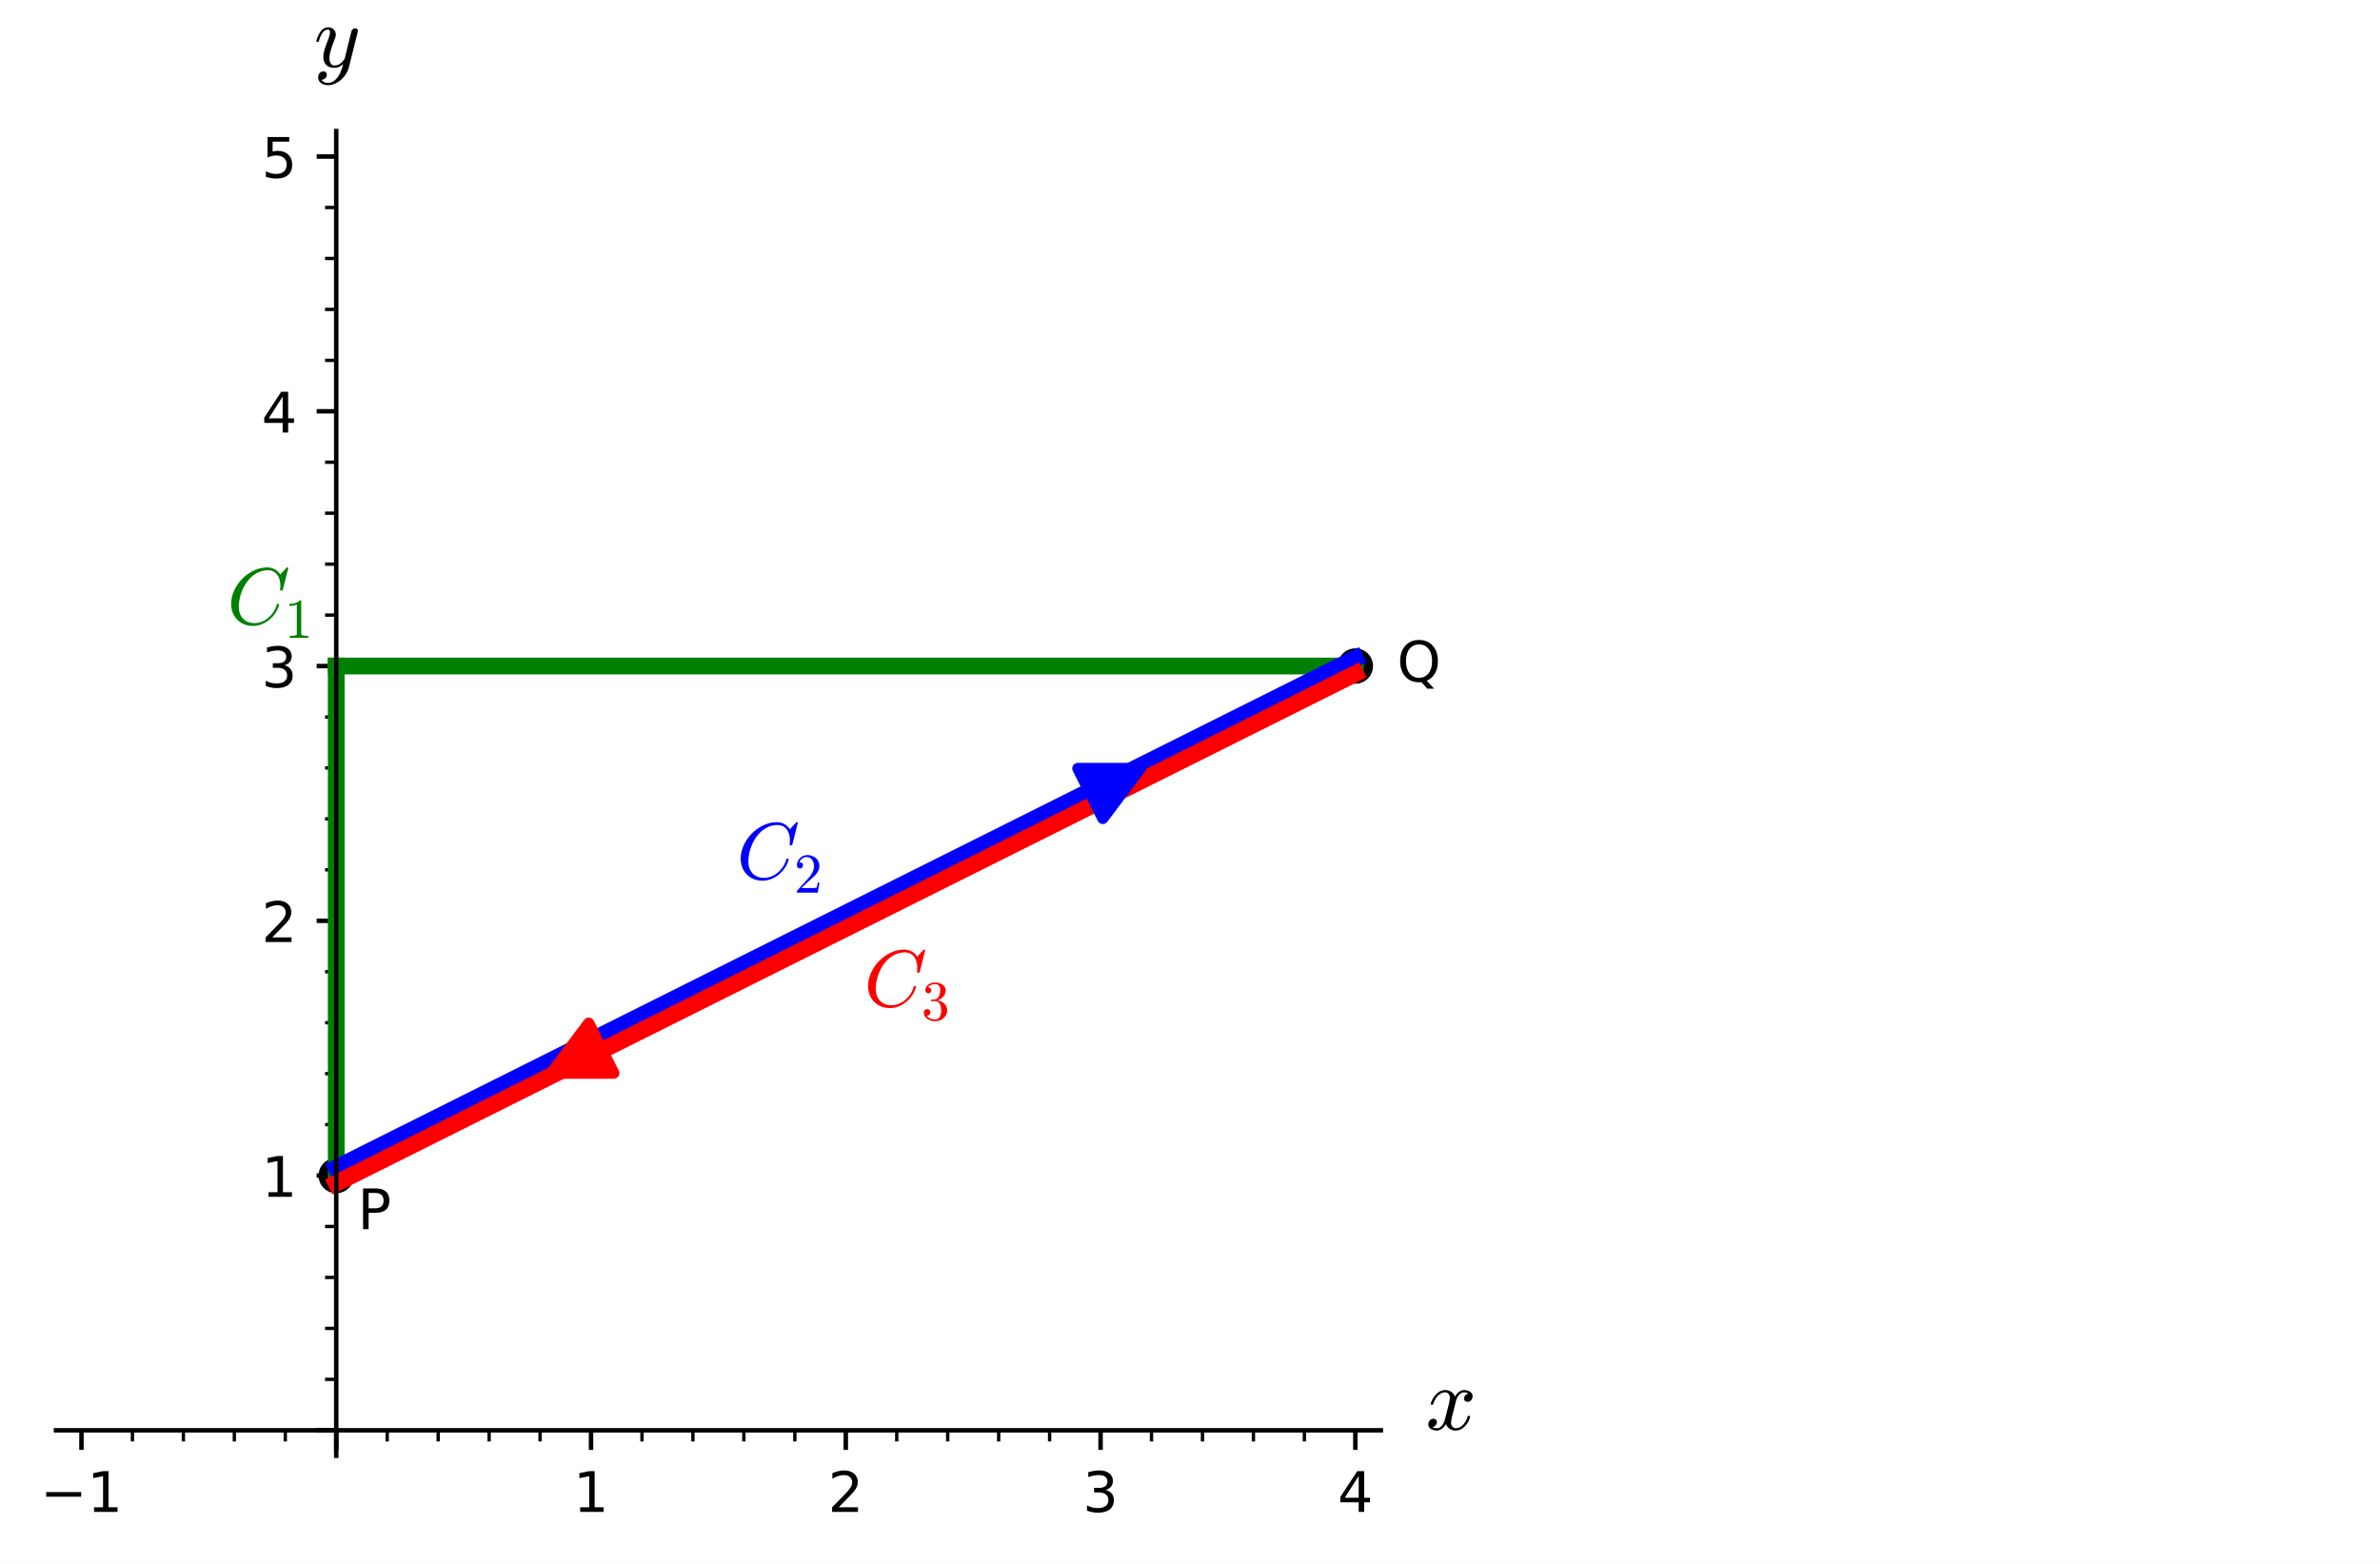
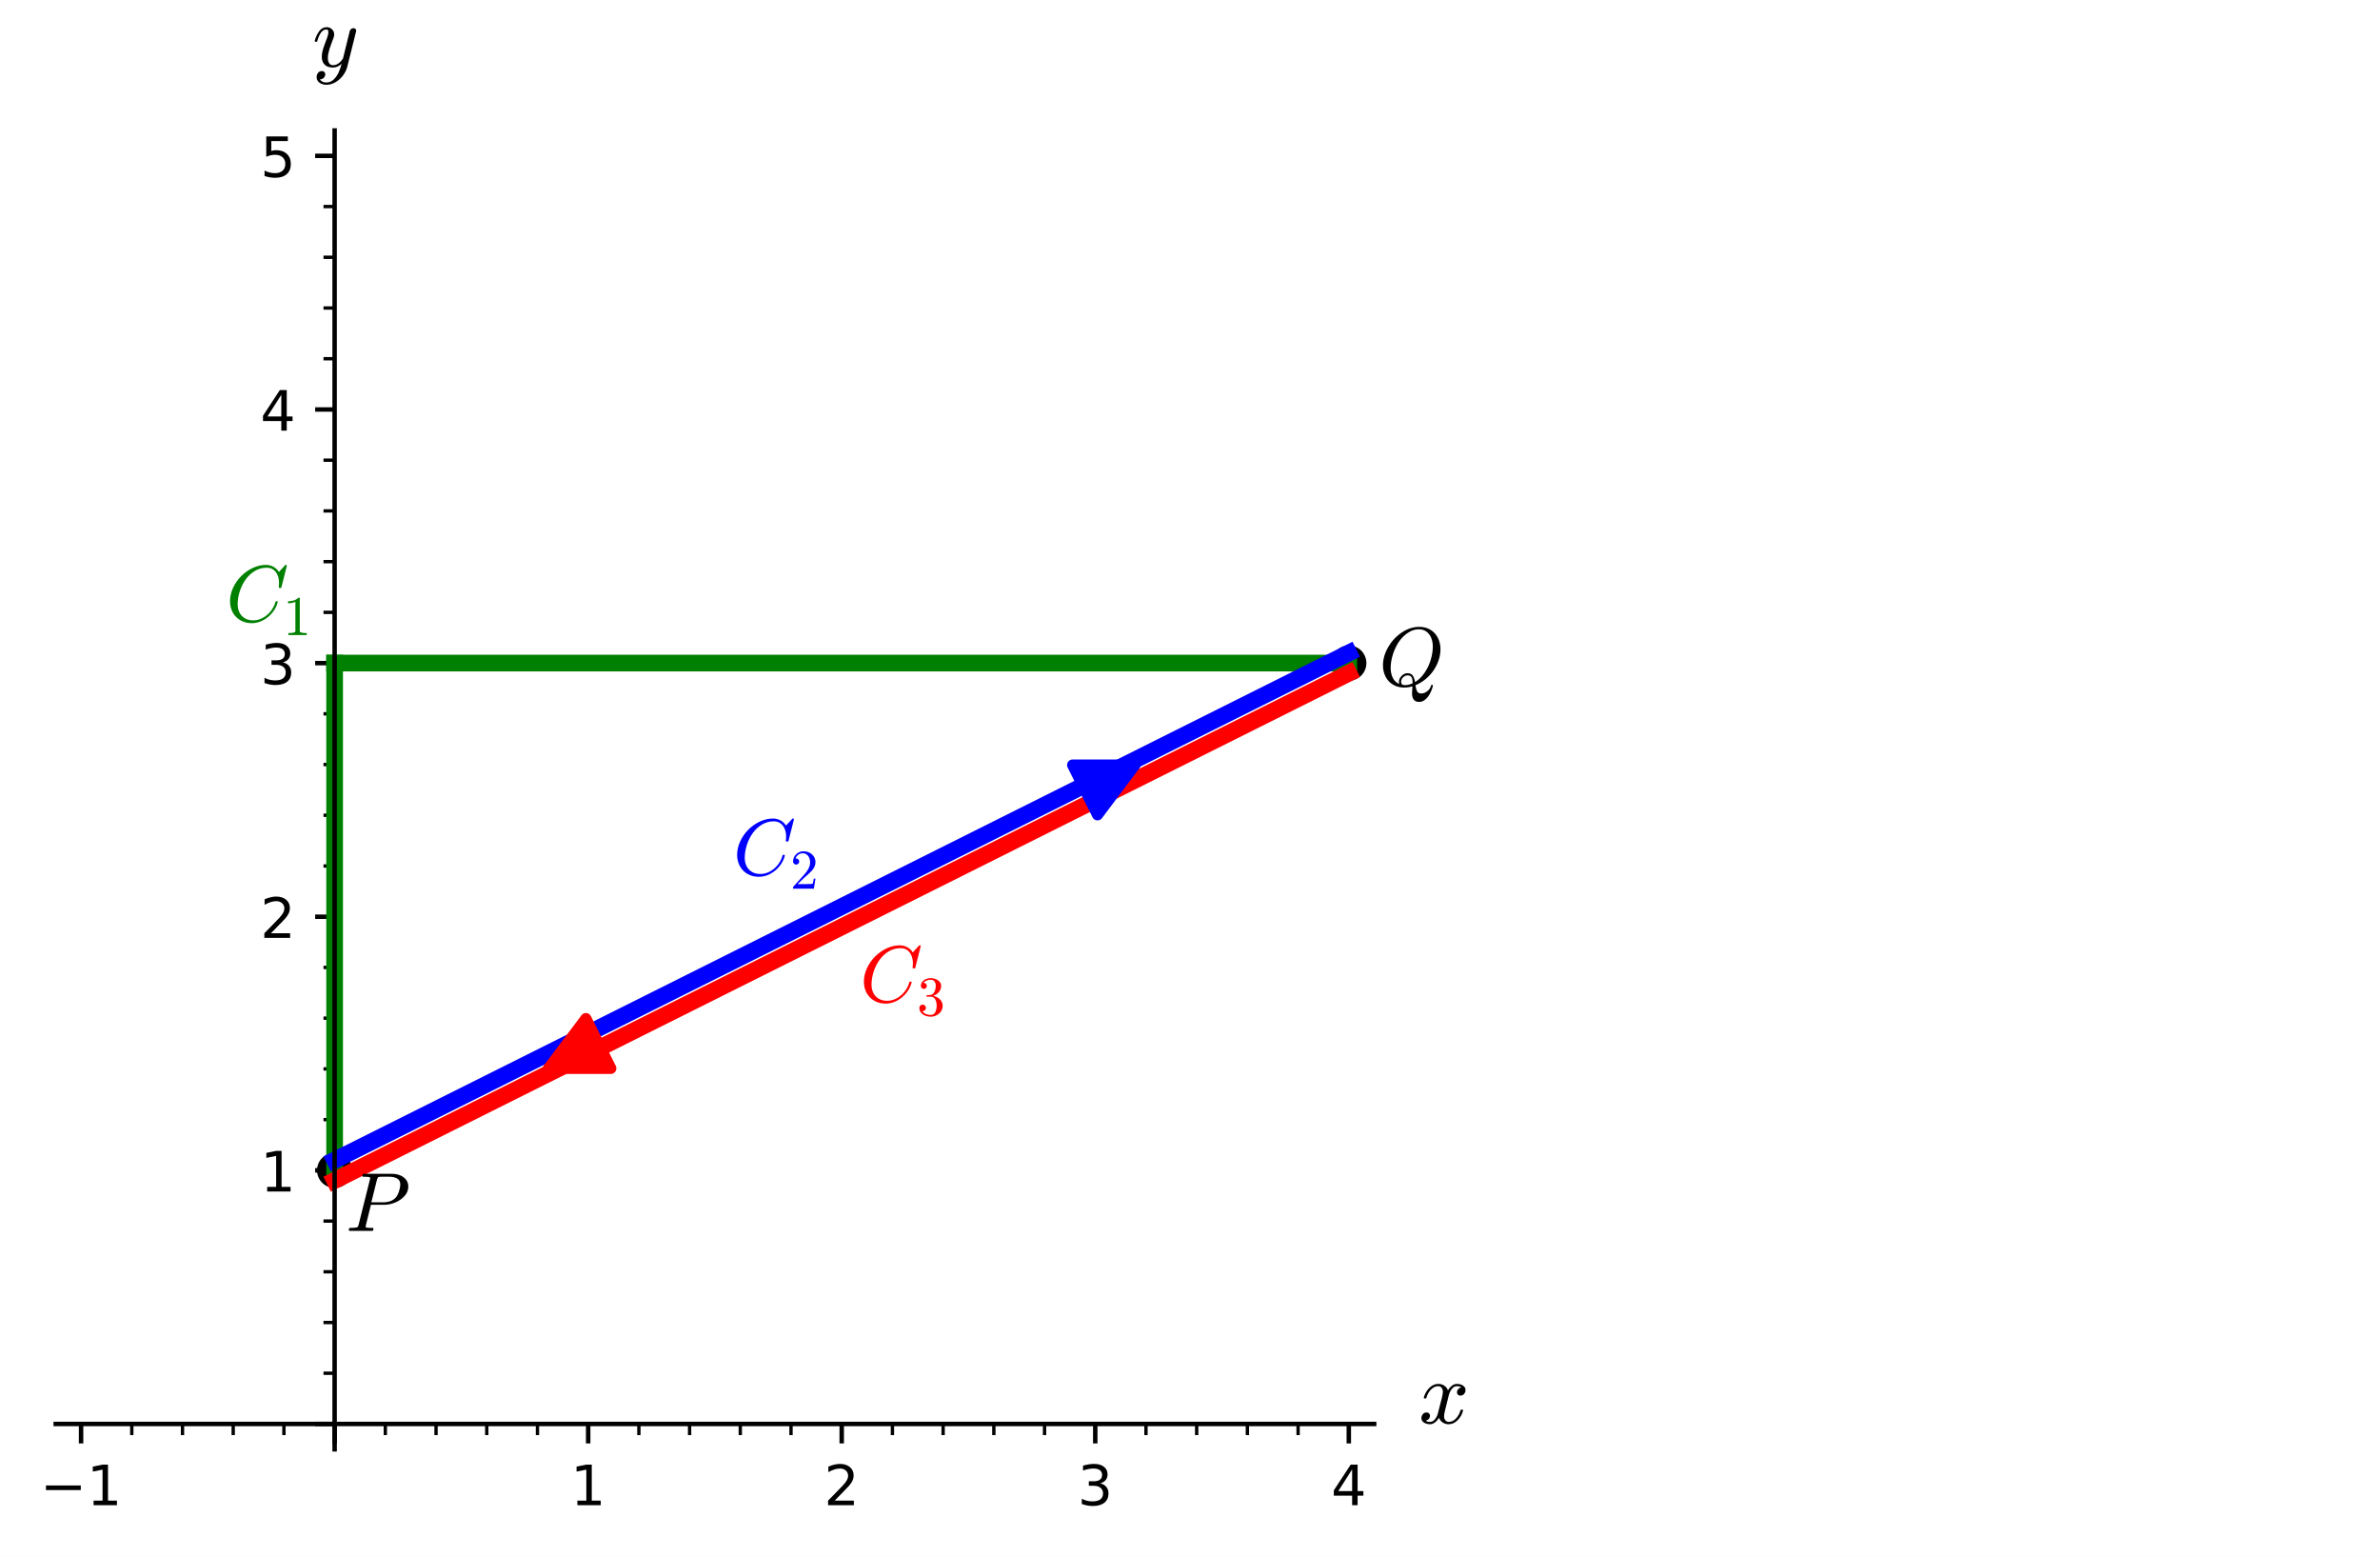
- <svg xmlns="http://www.w3.org/2000/svg" xmlns:xlink="http://www.w3.org/1999/xlink" width="425.661pt" height="279.709pt" viewBox="0 0 425.661 279.709" version="1.1">
+ <svg xmlns="http://www.w3.org/2000/svg" xmlns:xlink="http://www.w3.org/1999/xlink" width="427.725pt" height="279.709pt" viewBox="0 0 427.725 279.709" version="1.1">
  <defs>
    <style type="text/css">*{stroke-linejoin: round; stroke-linecap: butt}</style>
  </defs>
  <g id="figure_1">
    <g id="patch_1">
-       <path d="M 0 279.709  L 425.661 279.709  L 425.661 0  L 0 0  z " style="fill: #ffffff" />
+       <path d="M 0 279.709  L 427.725 279.709  L 427.725 0  L 0 0  z " style="fill: #ffffff" />
    </g>
    <g id="axes_1">
      <g id="patch_2">
        <path d="M 10.014 260.387  L 246.959 260.387  L 246.959 23.442  L 10.014 23.442  z " style="fill: #ffffff" />
      </g>
      <g id="PathCollection_1">
-         <path d="M 60.137 213.426  C 60.976 213.426 61.78 213.093 62.373 212.5  C 62.966 211.907 63.3 211.103 63.3 210.264  C 63.3 209.426 62.966 208.621 62.373 208.028  C 61.78 207.435 60.976 207.102 60.137 207.102  C 59.299 207.102 58.494 207.435 57.901 208.028  C 57.308 208.621 56.975 209.426 56.975 210.264  C 56.975 211.103 57.308 211.907 57.901 212.5  C 58.494 213.093 59.299 213.426 60.137 213.426  z " clip-path="url(#p5910ef87c3)" />
+         <path d="M 60.137 213.426  C 60.976 213.426 61.78 213.093 62.373 212.5  C 62.966 211.907 63.3 211.103 63.3 210.264  C 63.3 209.426 62.966 208.621 62.373 208.028  C 61.78 207.435 60.976 207.102 60.137 207.102  C 59.299 207.102 58.494 207.435 57.901 208.028  C 57.308 208.621 56.975 209.426 56.975 210.264  C 56.975 211.103 57.308 211.907 57.901 212.5  C 58.494 213.093 59.299 213.426 60.137 213.426  z " clip-path="url(#pb9432e6884)" />
      </g>
      <g id="PathCollection_2">
-         <path d="M 242.402 122.294  C 243.241 122.294 244.046 121.961 244.639 121.368  C 245.232 120.775 245.565 119.97 245.565 119.132  C 245.565 118.293 245.232 117.489 244.639 116.896  C 244.046 116.303 243.241 115.969 242.402 115.969  C 241.564 115.969 240.759 116.303 240.166 116.896  C 239.573 117.489 239.24 118.293 239.24 119.132  C 239.24 119.97 239.573 120.775 240.166 121.368  C 240.759 121.961 241.564 122.294 242.402 122.294  z " clip-path="url(#p5910ef87c3)" />
+         <path d="M 242.402 122.294  C 243.241 122.294 244.046 121.961 244.639 121.368  C 245.232 120.775 245.565 119.97 245.565 119.132  C 245.565 118.293 245.232 117.489 244.639 116.896  C 244.046 116.303 243.241 115.969 242.402 115.969  C 241.564 115.969 240.759 116.303 240.166 116.896  C 239.573 117.489 239.24 118.293 239.24 119.132  C 239.24 119.97 239.573 120.775 240.166 121.368  C 240.759 121.961 241.564 122.294 242.402 122.294  z " clip-path="url(#pb9432e6884)" />
      </g>
      <g id="matplotlib.axis_1">
        <g id="xtick_1">
          <g id="line2d_1">
            <defs>
-               <path id="m818a94234c" d="M 0 0  L 0 3.5  " style="stroke: #000000; stroke-width: 0.8" />
+               <path id="m2864cdb21d" d="M 0 0  L 0 3.5  " style="stroke: #000000; stroke-width: 0.8" />
            </defs>
            <g>
-               <use xlink:href="#m818a94234c" x="14.571" y="255.83" style="stroke: #000000; stroke-width: 0.8" />
+               <use xlink:href="#m2864cdb21d" x="14.571" y="255.83" style="stroke: #000000; stroke-width: 0.8" />
            </g>
          </g>
          <g id="text_1">
            <g transform="translate(7.2 270.4289) scale(0.1 -0.1)">
              <defs>
                <path id="DejaVuSans-2212" d="M 678 2272  L 4684 2272  L 4684 1741  L 678 1741  L 678 2272  z " transform="scale(0.015625)" />
                <path id="DejaVuSans-31" d="M 794 531  L 1825 531  L 1825 4091  L 703 3866  L 703 4441  L 1819 4666  L 2450 4666  L 2450 531  L 3481 531  L 3481 0  L 794 0  L 794 531  z " transform="scale(0.015625)" />
              </defs>
              <use xlink:href="#DejaVuSans-2212" />
              <use xlink:href="#DejaVuSans-31" x="83.789" />
            </g>
          </g>
        </g>
        <g id="xtick_2">
          <g id="line2d_2">
            <g>
-               <use xlink:href="#m818a94234c" x="60.137" y="255.83" style="stroke: #000000; stroke-width: 0.8" />
+               <use xlink:href="#m2864cdb21d" x="60.137" y="255.83" style="stroke: #000000; stroke-width: 0.8" />
            </g>
          </g>
        </g>
        <g id="xtick_3">
          <g id="line2d_3">
            <g>
-               <use xlink:href="#m818a94234c" x="105.704" y="255.83" style="stroke: #000000; stroke-width: 0.8" />
+               <use xlink:href="#m2864cdb21d" x="105.704" y="255.83" style="stroke: #000000; stroke-width: 0.8" />
            </g>
          </g>
          <g id="text_2">
            <g transform="translate(102.5224 270.4289) scale(0.1 -0.1)">
              <use xlink:href="#DejaVuSans-31" />
            </g>
          </g>
        </g>
        <g id="xtick_4">
          <g id="line2d_4">
            <g>
-               <use xlink:href="#m818a94234c" x="151.27" y="255.83" style="stroke: #000000; stroke-width: 0.8" />
+               <use xlink:href="#m2864cdb21d" x="151.27" y="255.83" style="stroke: #000000; stroke-width: 0.8" />
            </g>
          </g>
          <g id="text_3">
            <g transform="translate(148.0887 270.4289) scale(0.1 -0.1)">
              <defs>
                <path id="DejaVuSans-32" d="M 1228 531  L 3431 531  L 3431 0  L 469 0  L 469 531  Q 828 903 1448 1529  Q 2069 2156 2228 2338  Q 2531 2678 2651 2914  Q 2772 3150 2772 3378  Q 2772 3750 2511 3984  Q 2250 4219 1831 4219  Q 1534 4219 1204 4116  Q 875 4013 500 3803  L 500 4441  Q 881 4594 1212 4672  Q 1544 4750 1819 4750  Q 2544 4750 2975 4387  Q 3406 4025 3406 3419  Q 3406 3131 3298 2873  Q 3191 2616 2906 2266  Q 2828 2175 2409 1742  Q 1991 1309 1228 531  z " transform="scale(0.015625)" />
              </defs>
              <use xlink:href="#DejaVuSans-32" />
            </g>
          </g>
        </g>
        <g id="xtick_5">
          <g id="line2d_5">
            <g>
-               <use xlink:href="#m818a94234c" x="196.836" y="255.83" style="stroke: #000000; stroke-width: 0.8" />
+               <use xlink:href="#m2864cdb21d" x="196.836" y="255.83" style="stroke: #000000; stroke-width: 0.8" />
            </g>
          </g>
          <g id="text_4">
            <g transform="translate(193.6549 270.4289) scale(0.1 -0.1)">
              <defs>
                <path id="DejaVuSans-33" d="M 2597 2516  Q 3050 2419 3304 2112  Q 3559 1806 3559 1356  Q 3559 666 3084 287  Q 2609 -91 1734 -91  Q 1441 -91 1130 -33  Q 819 25 488 141  L 488 750  Q 750 597 1062 519  Q 1375 441 1716 441  Q 2309 441 2620 675  Q 2931 909 2931 1356  Q 2931 1769 2642 2001  Q 2353 2234 1838 2234  L 1294 2234  L 1294 2753  L 1863 2753  Q 2328 2753 2575 2939  Q 2822 3125 2822 3475  Q 2822 3834 2567 4026  Q 2313 4219 1838 4219  Q 1578 4219 1281 4162  Q 984 4106 628 3988  L 628 4550  Q 988 4650 1302 4700  Q 1616 4750 1894 4750  Q 2613 4750 3031 4423  Q 3450 4097 3450 3541  Q 3450 3153 3228 2886  Q 3006 2619 2597 2516  z " transform="scale(0.015625)" />
              </defs>
              <use xlink:href="#DejaVuSans-33" />
            </g>
          </g>
        </g>
        <g id="xtick_6">
          <g id="line2d_6">
            <g>
-               <use xlink:href="#m818a94234c" x="242.402" y="255.83" style="stroke: #000000; stroke-width: 0.8" />
+               <use xlink:href="#m2864cdb21d" x="242.402" y="255.83" style="stroke: #000000; stroke-width: 0.8" />
            </g>
          </g>
          <g id="text_5">
            <g transform="translate(239.2212 270.4289) scale(0.1 -0.1)">
              <defs>
                <path id="DejaVuSans-34" d="M 2419 4116  L 825 1625  L 2419 1625  L 2419 4116  z M 2253 4666  L 3047 4666  L 3047 1625  L 3713 1625  L 3713 1100  L 3047 1100  L 3047 0  L 2419 0  L 2419 1100  L 313 1100  L 313 1709  L 2253 4666  z " transform="scale(0.015625)" />
              </defs>
              <use xlink:href="#DejaVuSans-34" />
            </g>
          </g>
        </g>
        <g id="xtick_7">
          <g id="line2d_7">
            <defs>
-               <path id="m7560eef7c4" d="M 0 0  L 0 2  " style="stroke: #000000; stroke-width: 0.6" />
+               <path id="mec21ecc57e" d="M 0 0  L 0 2  " style="stroke: #000000; stroke-width: 0.6" />
            </defs>
            <g>
-               <use xlink:href="#m7560eef7c4" x="23.684" y="255.83" style="stroke: #000000; stroke-width: 0.6" />
+               <use xlink:href="#mec21ecc57e" x="23.684" y="255.83" style="stroke: #000000; stroke-width: 0.6" />
            </g>
          </g>
        </g>
        <g id="xtick_8">
          <g id="line2d_8">
            <g>
-               <use xlink:href="#m7560eef7c4" x="32.798" y="255.83" style="stroke: #000000; stroke-width: 0.6" />
+               <use xlink:href="#mec21ecc57e" x="32.798" y="255.83" style="stroke: #000000; stroke-width: 0.6" />
            </g>
          </g>
        </g>
        <g id="xtick_9">
          <g id="line2d_9">
            <g>
-               <use xlink:href="#m7560eef7c4" x="41.911" y="255.83" style="stroke: #000000; stroke-width: 0.6" />
+               <use xlink:href="#mec21ecc57e" x="41.911" y="255.83" style="stroke: #000000; stroke-width: 0.6" />
            </g>
          </g>
        </g>
        <g id="xtick_10">
          <g id="line2d_10">
            <g>
-               <use xlink:href="#m7560eef7c4" x="51.024" y="255.83" style="stroke: #000000; stroke-width: 0.6" />
+               <use xlink:href="#mec21ecc57e" x="51.024" y="255.83" style="stroke: #000000; stroke-width: 0.6" />
            </g>
          </g>
        </g>
        <g id="xtick_11">
          <g id="line2d_11">
            <g>
-               <use xlink:href="#m7560eef7c4" x="69.251" y="255.83" style="stroke: #000000; stroke-width: 0.6" />
+               <use xlink:href="#mec21ecc57e" x="69.251" y="255.83" style="stroke: #000000; stroke-width: 0.6" />
            </g>
          </g>
        </g>
        <g id="xtick_12">
          <g id="line2d_12">
            <g>
-               <use xlink:href="#m7560eef7c4" x="78.364" y="255.83" style="stroke: #000000; stroke-width: 0.6" />
+               <use xlink:href="#mec21ecc57e" x="78.364" y="255.83" style="stroke: #000000; stroke-width: 0.6" />
            </g>
          </g>
        </g>
        <g id="xtick_13">
          <g id="line2d_13">
            <g>
-               <use xlink:href="#m7560eef7c4" x="87.477" y="255.83" style="stroke: #000000; stroke-width: 0.6" />
+               <use xlink:href="#mec21ecc57e" x="87.477" y="255.83" style="stroke: #000000; stroke-width: 0.6" />
            </g>
          </g>
        </g>
        <g id="xtick_14">
          <g id="line2d_14">
            <g>
-               <use xlink:href="#m7560eef7c4" x="96.59" y="255.83" style="stroke: #000000; stroke-width: 0.6" />
+               <use xlink:href="#mec21ecc57e" x="96.59" y="255.83" style="stroke: #000000; stroke-width: 0.6" />
            </g>
          </g>
        </g>
        <g id="xtick_15">
          <g id="line2d_15">
            <g>
-               <use xlink:href="#m7560eef7c4" x="114.817" y="255.83" style="stroke: #000000; stroke-width: 0.6" />
+               <use xlink:href="#mec21ecc57e" x="114.817" y="255.83" style="stroke: #000000; stroke-width: 0.6" />
            </g>
          </g>
        </g>
        <g id="xtick_16">
          <g id="line2d_16">
            <g>
-               <use xlink:href="#m7560eef7c4" x="123.93" y="255.83" style="stroke: #000000; stroke-width: 0.6" />
+               <use xlink:href="#mec21ecc57e" x="123.93" y="255.83" style="stroke: #000000; stroke-width: 0.6" />
            </g>
          </g>
        </g>
        <g id="xtick_17">
          <g id="line2d_17">
            <g>
-               <use xlink:href="#m7560eef7c4" x="133.043" y="255.83" style="stroke: #000000; stroke-width: 0.6" />
+               <use xlink:href="#mec21ecc57e" x="133.043" y="255.83" style="stroke: #000000; stroke-width: 0.6" />
            </g>
          </g>
        </g>
        <g id="xtick_18">
          <g id="line2d_18">
            <g>
-               <use xlink:href="#m7560eef7c4" x="142.157" y="255.83" style="stroke: #000000; stroke-width: 0.6" />
+               <use xlink:href="#mec21ecc57e" x="142.157" y="255.83" style="stroke: #000000; stroke-width: 0.6" />
            </g>
          </g>
        </g>
        <g id="xtick_19">
          <g id="line2d_19">
            <g>
-               <use xlink:href="#m7560eef7c4" x="160.383" y="255.83" style="stroke: #000000; stroke-width: 0.6" />
+               <use xlink:href="#mec21ecc57e" x="160.383" y="255.83" style="stroke: #000000; stroke-width: 0.6" />
            </g>
          </g>
        </g>
        <g id="xtick_20">
          <g id="line2d_20">
            <g>
-               <use xlink:href="#m7560eef7c4" x="169.496" y="255.83" style="stroke: #000000; stroke-width: 0.6" />
+               <use xlink:href="#mec21ecc57e" x="169.496" y="255.83" style="stroke: #000000; stroke-width: 0.6" />
            </g>
          </g>
        </g>
        <g id="xtick_21">
          <g id="line2d_21">
            <g>
-               <use xlink:href="#m7560eef7c4" x="178.61" y="255.83" style="stroke: #000000; stroke-width: 0.6" />
+               <use xlink:href="#mec21ecc57e" x="178.61" y="255.83" style="stroke: #000000; stroke-width: 0.6" />
            </g>
          </g>
        </g>
        <g id="xtick_22">
          <g id="line2d_22">
            <g>
-               <use xlink:href="#m7560eef7c4" x="187.723" y="255.83" style="stroke: #000000; stroke-width: 0.6" />
+               <use xlink:href="#mec21ecc57e" x="187.723" y="255.83" style="stroke: #000000; stroke-width: 0.6" />
            </g>
          </g>
        </g>
        <g id="xtick_23">
          <g id="line2d_23">
            <g>
-               <use xlink:href="#m7560eef7c4" x="205.949" y="255.83" style="stroke: #000000; stroke-width: 0.6" />
+               <use xlink:href="#mec21ecc57e" x="205.949" y="255.83" style="stroke: #000000; stroke-width: 0.6" />
            </g>
          </g>
        </g>
        <g id="xtick_24">
          <g id="line2d_24">
            <g>
-               <use xlink:href="#m7560eef7c4" x="215.063" y="255.83" style="stroke: #000000; stroke-width: 0.6" />
+               <use xlink:href="#mec21ecc57e" x="215.063" y="255.83" style="stroke: #000000; stroke-width: 0.6" />
            </g>
          </g>
        </g>
        <g id="xtick_25">
          <g id="line2d_25">
            <g>
-               <use xlink:href="#m7560eef7c4" x="224.176" y="255.83" style="stroke: #000000; stroke-width: 0.6" />
+               <use xlink:href="#mec21ecc57e" x="224.176" y="255.83" style="stroke: #000000; stroke-width: 0.6" />
            </g>
          </g>
        </g>
        <g id="xtick_26">
          <g id="line2d_26">
            <g>
-               <use xlink:href="#m7560eef7c4" x="233.289" y="255.83" style="stroke: #000000; stroke-width: 0.6" />
+               <use xlink:href="#mec21ecc57e" x="233.289" y="255.83" style="stroke: #000000; stroke-width: 0.6" />
            </g>
          </g>
        </g>
        <g id="text_6">
          <g transform="translate(254.9591 255.8305) scale(0.16 -0.16)">
            <defs>
              <path id="Cmmi10-78" d="M 500 184  Q 613 97 819 97  Q 1019 97 1172 289  Q 1325 481 1381 709  L 1672 1844  Q 1741 2153 1741 2266  Q 1741 2425 1652 2544  Q 1563 2663 1403 2663  Q 1200 2663 1022 2536  Q 844 2409 722 2214  Q 600 2019 550 1819  Q 538 1778 500 1778  L 422 1778  Q 372 1778 372 1838  L 372 1856  Q 434 2094 584 2320  Q 734 2547 951 2687  Q 1169 2828 1416 2828  Q 1650 2828 1839 2703  Q 2028 2578 2106 2363  Q 2216 2559 2386 2693  Q 2556 2828 2759 2828  Q 2897 2828 3040 2779  Q 3184 2731 3275 2631  Q 3366 2531 3366 2381  Q 3366 2219 3261 2101  Q 3156 1984 2994 1984  Q 2891 1984 2822 2050  Q 2753 2116 2753 2216  Q 2753 2350 2845 2451  Q 2938 2553 3066 2572  Q 2950 2663 2747 2663  Q 2541 2663 2389 2472  Q 2238 2281 2175 2047  L 1894 916  Q 1825 659 1825 494  Q 1825 331 1917 214  Q 2009 97 2163 97  Q 2463 97 2698 361  Q 2934 625 3009 941  Q 3022 978 3059 978  L 3138 978  Q 3163 978 3178 961  Q 3194 944 3194 922  Q 3194 916 3188 903  Q 3097 522 2806 225  Q 2516 -72 2150 -72  Q 1916 -72 1727 54  Q 1538 181 1459 397  Q 1359 209 1182 68  Q 1006 -72 806 -72  Q 669 -72 523 -23  Q 378 25 287 125  Q 197 225 197 378  Q 197 528 301 651  Q 406 775 563 775  Q 669 775 741 711  Q 813 647 813 544  Q 813 409 723 309  Q 634 209 500 184  z " transform="scale(0.015625)" />
            </defs>
            <use xlink:href="#Cmmi10-78" transform="translate(0 0.8125)" />
          </g>
        </g>
      </g>
      <g id="matplotlib.axis_2">
        <g id="ytick_1">
          <g id="line2d_27">
            <defs>
-               <path id="m8eb268b8dd" d="M 0 0  L -3.5 0  " style="stroke: #000000; stroke-width: 0.8" />
+               <path id="mec76d9ddb9" d="M 0 0  L -3.5 0  " style="stroke: #000000; stroke-width: 0.8" />
            </defs>
            <g>
-               <use xlink:href="#m8eb268b8dd" x="60.137" y="255.83" style="stroke: #000000; stroke-width: 0.8" />
+               <use xlink:href="#mec76d9ddb9" x="60.137" y="255.83" style="stroke: #000000; stroke-width: 0.8" />
            </g>
          </g>
        </g>
        <g id="ytick_2">
          <g id="line2d_28">
            <g>
-               <use xlink:href="#m8eb268b8dd" x="60.137" y="210.264" style="stroke: #000000; stroke-width: 0.8" />
+               <use xlink:href="#mec76d9ddb9" x="60.137" y="210.264" style="stroke: #000000; stroke-width: 0.8" />
            </g>
          </g>
          <g id="text_7">
            <g transform="translate(46.77487 214.0634) scale(0.1 -0.1)">
              <use xlink:href="#DejaVuSans-31" />
            </g>
          </g>
        </g>
        <g id="ytick_3">
          <g id="line2d_29">
            <g>
-               <use xlink:href="#m8eb268b8dd" x="60.137" y="164.698" style="stroke: #000000; stroke-width: 0.8" />
+               <use xlink:href="#mec76d9ddb9" x="60.137" y="164.698" style="stroke: #000000; stroke-width: 0.8" />
            </g>
          </g>
          <g id="text_8">
            <g transform="translate(46.77487 168.4972) scale(0.1 -0.1)">
              <use xlink:href="#DejaVuSans-32" />
            </g>
          </g>
        </g>
        <g id="ytick_4">
          <g id="line2d_30">
            <g>
-               <use xlink:href="#m8eb268b8dd" x="60.137" y="119.132" style="stroke: #000000; stroke-width: 0.8" />
+               <use xlink:href="#mec76d9ddb9" x="60.137" y="119.132" style="stroke: #000000; stroke-width: 0.8" />
            </g>
          </g>
          <g id="text_9">
            <g transform="translate(46.77487 122.9309) scale(0.1 -0.1)">
              <use xlink:href="#DejaVuSans-33" />
            </g>
          </g>
        </g>
        <g id="ytick_5">
          <g id="line2d_31">
            <g>
-               <use xlink:href="#m8eb268b8dd" x="60.137" y="73.565" style="stroke: #000000; stroke-width: 0.8" />
+               <use xlink:href="#mec76d9ddb9" x="60.137" y="73.565" style="stroke: #000000; stroke-width: 0.8" />
            </g>
          </g>
          <g id="text_10">
            <g transform="translate(46.77487 77.36462) scale(0.1 -0.1)">
              <use xlink:href="#DejaVuSans-34" />
            </g>
          </g>
        </g>
        <g id="ytick_6">
          <g id="line2d_32">
            <g>
-               <use xlink:href="#m8eb268b8dd" x="60.137" y="27.999" style="stroke: #000000; stroke-width: 0.8" />
+               <use xlink:href="#mec76d9ddb9" x="60.137" y="27.999" style="stroke: #000000; stroke-width: 0.8" />
            </g>
          </g>
          <g id="text_11">
            <g transform="translate(46.77487 31.79835) scale(0.1 -0.1)">
              <defs>
                <path id="DejaVuSans-35" d="M 691 4666  L 3169 4666  L 3169 4134  L 1269 4134  L 1269 2991  Q 1406 3038 1543 3061  Q 1681 3084 1819 3084  Q 2600 3084 3056 2656  Q 3513 2228 3513 1497  Q 3513 744 3044 326  Q 2575 -91 1722 -91  Q 1428 -91 1123 -41  Q 819 9 494 109  L 494 744  Q 775 591 1075 516  Q 1375 441 1709 441  Q 2250 441 2565 725  Q 2881 1009 2881 1497  Q 2881 1984 2565 2268  Q 2250 2553 1709 2553  Q 1456 2553 1204 2497  Q 953 2441 691 2322  L 691 4666  z " transform="scale(0.015625)" />
              </defs>
              <use xlink:href="#DejaVuSans-35" />
            </g>
          </g>
        </g>
        <g id="ytick_7">
          <g id="line2d_33">
            <defs>
-               <path id="me848d08efb" d="M 0 0  L -2 0  " style="stroke: #000000; stroke-width: 0.6" />
+               <path id="m0505568a46" d="M 0 0  L -2 0  " style="stroke: #000000; stroke-width: 0.6" />
            </defs>
            <g>
-               <use xlink:href="#me848d08efb" x="60.137" y="246.717" style="stroke: #000000; stroke-width: 0.6" />
+               <use xlink:href="#m0505568a46" x="60.137" y="246.717" style="stroke: #000000; stroke-width: 0.6" />
            </g>
          </g>
        </g>
        <g id="ytick_8">
          <g id="line2d_34">
            <g>
-               <use xlink:href="#me848d08efb" x="60.137" y="237.604" style="stroke: #000000; stroke-width: 0.6" />
+               <use xlink:href="#m0505568a46" x="60.137" y="237.604" style="stroke: #000000; stroke-width: 0.6" />
            </g>
          </g>
        </g>
        <g id="ytick_9">
          <g id="line2d_35">
            <g>
-               <use xlink:href="#me848d08efb" x="60.137" y="228.491" style="stroke: #000000; stroke-width: 0.6" />
+               <use xlink:href="#m0505568a46" x="60.137" y="228.491" style="stroke: #000000; stroke-width: 0.6" />
            </g>
          </g>
        </g>
        <g id="ytick_10">
          <g id="line2d_36">
            <g>
-               <use xlink:href="#me848d08efb" x="60.137" y="219.377" style="stroke: #000000; stroke-width: 0.6" />
+               <use xlink:href="#m0505568a46" x="60.137" y="219.377" style="stroke: #000000; stroke-width: 0.6" />
            </g>
          </g>
        </g>
        <g id="ytick_11">
          <g id="line2d_37">
            <g>
-               <use xlink:href="#me848d08efb" x="60.137" y="201.151" style="stroke: #000000; stroke-width: 0.6" />
+               <use xlink:href="#m0505568a46" x="60.137" y="201.151" style="stroke: #000000; stroke-width: 0.6" />
            </g>
          </g>
        </g>
        <g id="ytick_12">
          <g id="line2d_38">
            <g>
-               <use xlink:href="#me848d08efb" x="60.137" y="192.038" style="stroke: #000000; stroke-width: 0.6" />
+               <use xlink:href="#m0505568a46" x="60.137" y="192.038" style="stroke: #000000; stroke-width: 0.6" />
            </g>
          </g>
        </g>
        <g id="ytick_13">
          <g id="line2d_39">
            <g>
-               <use xlink:href="#me848d08efb" x="60.137" y="182.924" style="stroke: #000000; stroke-width: 0.6" />
+               <use xlink:href="#m0505568a46" x="60.137" y="182.924" style="stroke: #000000; stroke-width: 0.6" />
            </g>
          </g>
        </g>
        <g id="ytick_14">
          <g id="line2d_40">
            <g>
-               <use xlink:href="#me848d08efb" x="60.137" y="173.811" style="stroke: #000000; stroke-width: 0.6" />
+               <use xlink:href="#m0505568a46" x="60.137" y="173.811" style="stroke: #000000; stroke-width: 0.6" />
            </g>
          </g>
        </g>
        <g id="ytick_15">
          <g id="line2d_41">
            <g>
-               <use xlink:href="#me848d08efb" x="60.137" y="155.585" style="stroke: #000000; stroke-width: 0.6" />
+               <use xlink:href="#m0505568a46" x="60.137" y="155.585" style="stroke: #000000; stroke-width: 0.6" />
            </g>
          </g>
        </g>
        <g id="ytick_16">
          <g id="line2d_42">
            <g>
-               <use xlink:href="#me848d08efb" x="60.137" y="146.471" style="stroke: #000000; stroke-width: 0.6" />
+               <use xlink:href="#m0505568a46" x="60.137" y="146.471" style="stroke: #000000; stroke-width: 0.6" />
            </g>
          </g>
        </g>
        <g id="ytick_17">
          <g id="line2d_43">
            <g>
-               <use xlink:href="#me848d08efb" x="60.137" y="137.358" style="stroke: #000000; stroke-width: 0.6" />
+               <use xlink:href="#m0505568a46" x="60.137" y="137.358" style="stroke: #000000; stroke-width: 0.6" />
            </g>
          </g>
        </g>
        <g id="ytick_18">
          <g id="line2d_44">
            <g>
-               <use xlink:href="#me848d08efb" x="60.137" y="128.245" style="stroke: #000000; stroke-width: 0.6" />
+               <use xlink:href="#m0505568a46" x="60.137" y="128.245" style="stroke: #000000; stroke-width: 0.6" />
            </g>
          </g>
        </g>
        <g id="ytick_19">
          <g id="line2d_45">
            <g>
-               <use xlink:href="#me848d08efb" x="60.137" y="110.018" style="stroke: #000000; stroke-width: 0.6" />
+               <use xlink:href="#m0505568a46" x="60.137" y="110.018" style="stroke: #000000; stroke-width: 0.6" />
            </g>
          </g>
        </g>
        <g id="ytick_20">
          <g id="line2d_46">
            <g>
-               <use xlink:href="#me848d08efb" x="60.137" y="100.905" style="stroke: #000000; stroke-width: 0.6" />
+               <use xlink:href="#m0505568a46" x="60.137" y="100.905" style="stroke: #000000; stroke-width: 0.6" />
            </g>
          </g>
        </g>
        <g id="ytick_21">
          <g id="line2d_47">
            <g>
-               <use xlink:href="#me848d08efb" x="60.137" y="91.792" style="stroke: #000000; stroke-width: 0.6" />
+               <use xlink:href="#m0505568a46" x="60.137" y="91.792" style="stroke: #000000; stroke-width: 0.6" />
            </g>
          </g>
        </g>
        <g id="ytick_22">
          <g id="line2d_48">
            <g>
-               <use xlink:href="#me848d08efb" x="60.137" y="82.679" style="stroke: #000000; stroke-width: 0.6" />
+               <use xlink:href="#m0505568a46" x="60.137" y="82.679" style="stroke: #000000; stroke-width: 0.6" />
            </g>
          </g>
        </g>
        <g id="ytick_23">
          <g id="line2d_49">
            <g>
-               <use xlink:href="#me848d08efb" x="60.137" y="64.452" style="stroke: #000000; stroke-width: 0.6" />
+               <use xlink:href="#m0505568a46" x="60.137" y="64.452" style="stroke: #000000; stroke-width: 0.6" />
            </g>
          </g>
        </g>
        <g id="ytick_24">
          <g id="line2d_50">
            <g>
-               <use xlink:href="#me848d08efb" x="60.137" y="55.339" style="stroke: #000000; stroke-width: 0.6" />
+               <use xlink:href="#m0505568a46" x="60.137" y="55.339" style="stroke: #000000; stroke-width: 0.6" />
            </g>
          </g>
        </g>
        <g id="ytick_25">
          <g id="line2d_51">
            <g>
-               <use xlink:href="#me848d08efb" x="60.137" y="46.226" style="stroke: #000000; stroke-width: 0.6" />
+               <use xlink:href="#m0505568a46" x="60.137" y="46.226" style="stroke: #000000; stroke-width: 0.6" />
            </g>
          </g>
        </g>
        <g id="ytick_26">
          <g id="line2d_52">
            <g>
-               <use xlink:href="#me848d08efb" x="60.137" y="37.112" style="stroke: #000000; stroke-width: 0.6" />
+               <use xlink:href="#m0505568a46" x="60.137" y="37.112" style="stroke: #000000; stroke-width: 0.6" />
            </g>
          </g>
        </g>
        <g id="text_12">
          <g transform="translate(56.13737 12.0825) scale(0.16 -0.16)">
            <defs>
              <path id="Cmmi10-79" d="M 538 -916  Q 672 -1147 1006 -1147  Q 1309 -1147 1531 -934  Q 1753 -722 1889 -420  Q 2025 -119 2100 197  Q 1816 -72 1484 -72  Q 1231 -72 1053 15  Q 875 103 776 276  Q 678 450 678 697  Q 678 906 734 1126  Q 791 1347 892 1617  Q 994 1888 1069 2088  Q 1153 2322 1153 2472  Q 1153 2663 1013 2663  Q 759 2663 595 2402  Q 431 2141 353 1819  Q 341 1778 300 1778  L 225 1778  Q 172 1778 172 1838  L 172 1856  Q 275 2238 487 2533  Q 700 2828 1025 2828  Q 1253 2828 1411 2678  Q 1569 2528 1569 2297  Q 1569 2178 1516 2047  Q 1488 1969 1388 1706  Q 1288 1444 1234 1272  Q 1181 1100 1147 934  Q 1113 769 1113 603  Q 1113 391 1203 244  Q 1294 97 1491 97  Q 1888 97 2203 581  L 2688 2553  Q 2709 2638 2787 2698  Q 2866 2759 2956 2759  Q 3034 2759 3092 2709  Q 3150 2659 3150 2578  Q 3150 2541 3144 2528  L 2509 -19  Q 2425 -347 2200 -647  Q 1975 -947 1658 -1130  Q 1341 -1313 997 -1313  Q 831 -1313 668 -1248  Q 506 -1184 406 -1056  Q 306 -928 306 -756  Q 306 -581 409 -453  Q 513 -325 684 -325  Q 788 -325 858 -389  Q 928 -453 928 -556  Q 928 -703 818 -812  Q 709 -922 563 -922  Q 556 -919 550 -917  Q 544 -916 538 -916  z " transform="scale(0.015625)" />
            </defs>
            <use xlink:href="#Cmmi10-79" transform="translate(0 0.8125)" />
          </g>
        </g>
      </g>
      <g id="line2d_53">
-         <path d="M 60.137 210.264  L 60.137 119.132  L 60.137 119.132  " clip-path="url(#p5910ef87c3)" style="fill: none; stroke: #008000; stroke-width: 3; stroke-linecap: square" />
+         <path d="M 60.137 210.264  L 60.137 119.132  L 60.137 119.132  " clip-path="url(#pb9432e6884)" style="fill: none; stroke: #008000; stroke-width: 3; stroke-linecap: square" />
      </g>
      <g id="line2d_54">
-         <path d="M 60.137 119.132  L 242.402 119.132  L 242.402 119.132  " clip-path="url(#p5910ef87c3)" style="fill: none; stroke: #008000; stroke-width: 3; stroke-linecap: square" />
+         <path d="M 60.137 119.132  L 242.402 119.132  L 242.402 119.132  " clip-path="url(#pb9432e6884)" style="fill: none; stroke: #008000; stroke-width: 3; stroke-linecap: square" />
      </g>
      <g id="line2d_55">
-         <path d="M 60.137 208.897  L 242.402 117.765  L 242.402 117.765  " clip-path="url(#p5910ef87c3)" style="fill: none; stroke: #0000ff; stroke-width: 3; stroke-linecap: square" />
+         <path d="M 60.137 208.442  L 242.402 117.309  L 242.402 117.309  " clip-path="url(#pb9432e6884)" style="fill: none; stroke: #0000ff; stroke-width: 3; stroke-linecap: square" />
      </g>
      <g id="line2d_56">
-         <path d="M 60.137 211.631  L 242.402 120.499  L 242.402 120.499  " clip-path="url(#p5910ef87c3)" style="fill: none; stroke: #ff0000; stroke-width: 3; stroke-linecap: square" />
+         <path d="M 60.137 212.087  L 242.402 120.954  L 242.402 120.954  " clip-path="url(#pb9432e6884)" style="fill: none; stroke: #ff0000; stroke-width: 3; stroke-linecap: square" />
      </g>
      <g id="patch_3">
-         <path d="M 196.836 141.003  Q 201.393 138.725 203.949 137.447  " clip-path="url(#p5910ef87c3)" style="fill: none; stroke: #0000ff; stroke-width: 2; stroke-linecap: round" />
-         <path d="M 192.769 137.447  L 203.949 137.447  L 197.241 146.391  L 192.769 137.447  z " clip-path="url(#p5910ef87c3)" style="fill: #0000ff; stroke: #0000ff; stroke-width: 2; stroke-linecap: round" />
+         <path d="M 196.836 141.003  Q 201.393 138.725 203.949 137.447  " clip-path="url(#pb9432e6884)" style="fill: none; stroke: #0000ff; stroke-width: 2; stroke-linecap: round" />
+         <path d="M 192.769 137.447  L 203.949 137.447  L 197.241 146.391  L 192.769 137.447  z " clip-path="url(#pb9432e6884)" style="fill: #0000ff; stroke: #0000ff; stroke-width: 2; stroke-linecap: round" />
      </g>
      <g id="patch_4">
-         <path d="M 105.704 188.392  Q 101.147 190.671 98.59 191.949  " clip-path="url(#p5910ef87c3)" style="fill: none; stroke: #ff0000; stroke-width: 2; stroke-linecap: round" />
-         <path d="M 109.771 191.949  L 98.59 191.949  L 105.299 183.005  L 109.771 191.949  z " clip-path="url(#p5910ef87c3)" style="fill: #ff0000; stroke: #ff0000; stroke-width: 2; stroke-linecap: round" />
+         <path d="M 105.704 188.392  Q 101.147 190.671 98.59 191.949  " clip-path="url(#pb9432e6884)" style="fill: none; stroke: #ff0000; stroke-width: 2; stroke-linecap: round" />
+         <path d="M 109.771 191.949  L 98.59 191.949  L 105.299 183.005  L 109.771 191.949  z " clip-path="url(#pb9432e6884)" style="fill: #ff0000; stroke: #ff0000; stroke-width: 2; stroke-linecap: round" />
      </g>
      <g id="patch_5">
        <path d="M 60.137 260.387  L 60.137 23.442  " style="fill: none; stroke: #000000; stroke-width: 0.8; stroke-linejoin: miter; stroke-linecap: square" />
      </g>
      <g id="patch_6">
        <path d="M 10.014 255.83  L 246.959 255.83  " style="fill: none; stroke: #000000; stroke-width: 0.8; stroke-linejoin: miter; stroke-linecap: square" />
      </g>
      <g id="text_13">
-         <g transform="translate(63.95746 219.8585) scale(0.1 -0.1)">
+         <g transform="translate(62.09731 221.2382) scale(0.15 -0.15)">
          <defs>
-             <path id="DejaVuSans-50" d="M 1259 4147  L 1259 2394  L 2053 2394  Q 2494 2394 2734 2622  Q 2975 2850 2975 3272  Q 2975 3691 2734 3919  Q 2494 4147 2053 4147  L 1259 4147  z M 628 4666  L 2053 4666  Q 2838 4666 3239 4311  Q 3641 3956 3641 3272  Q 3641 2581 3239 2228  Q 2838 1875 2053 1875  L 1259 1875  L 1259 0  L 628 0  L 628 4666  z " transform="scale(0.015625)" />
+             <path id="Cmmi10-50" d="M 313 0  Q 250 0 250 84  Q 253 100 262 139  Q 272 178 289 201  Q 306 225 331 225  Q 722 225 878 269  Q 959 297 997 441  L 1875 3956  Q 1888 4019 1888 4044  Q 1888 4113 1813 4122  Q 1691 4147 1350 4147  Q 1288 4147 1288 4231  Q 1291 4247 1300 4286  Q 1309 4325 1326 4348  Q 1344 4372 1369 4372  L 3578 4372  Q 3881 4372 4165 4264  Q 4450 4156 4631 3934  Q 4813 3713 4813 3397  Q 4813 2991 4527 2672  Q 4241 2353 3814 2175  Q 3388 1997 2988 1997  L 1947 1997  L 1556 416  Q 1544 353 1544 325  Q 1544 300 1551 283  Q 1559 266 1573 261  Q 1588 256 1619 250  Q 1741 225 2081 225  Q 2144 225 2144 141  Q 2122 50 2109 25  Q 2097 0 2034 0  L 313 0  z M 1978 2188  L 2875 2188  Q 3497 2188 3822 2522  Q 3988 2688 4092 3000  Q 4197 3313 4197 3566  Q 4197 3881 3956 4014  Q 3716 4147 3359 4147  L 2747 4147  Q 2572 4147 2515 4117  Q 2459 4088 2413 3928  L 1978 2188  z " transform="scale(0.015625)" />
          </defs>
-           <use xlink:href="#DejaVuSans-50" />
+           <use xlink:href="#Cmmi10-50" transform="translate(0 0.6875)" />
        </g>
      </g>
      <g id="text_14">
-         <g transform="translate(249.8581 121.891) scale(0.1 -0.1)">
+         <g transform="translate(247.794 123.2707) scale(0.15 -0.15)">
          <defs>
-             <path id="DejaVuSans-51" d="M 2522 4238  Q 1834 4238 1429 3725  Q 1025 3213 1025 2328  Q 1025 1447 1429 934  Q 1834 422 2522 422  Q 3209 422 3611 934  Q 4013 1447 4013 2328  Q 4013 3213 3611 3725  Q 3209 4238 2522 4238  z M 3406 84  L 4238 -825  L 3475 -825  L 2784 -78  Q 2681 -84 2626 -87  Q 2572 -91 2522 -91  Q 1538 -91 948 567  Q 359 1225 359 2328  Q 359 3434 948 4092  Q 1538 4750 2522 4750  Q 3503 4750 4090 4092  Q 4678 3434 4678 2328  Q 4678 1516 4351 937  Q 4025 359 3406 84  z " transform="scale(0.015625)" />
+             <path id="Cmmi10-51" d="M 1947 -141  Q 1466 -141 1094 79  Q 722 300 520 692  Q 319 1084 319 1563  Q 319 2259 714 2950  Q 1109 3641 1756 4077  Q 2403 4513 3109 4513  Q 3475 4513 3778 4381  Q 4081 4250 4290 4017  Q 4500 3784 4614 3471  Q 4728 3159 4728 2791  Q 4728 2366 4581 1936  Q 4434 1506 4171 1136  Q 3909 766 3559 484  Q 3209 203 2809 38  Q 2850 -256 2934 -425  Q 3019 -594 3256 -594  Q 3506 -594 3726 -412  Q 3947 -231 4006 13  Q 4019 72 4078 72  Q 4147 72 4147 -13  Q 4100 -219 4008 -430  Q 3916 -641 3786 -823  Q 3656 -1006 3478 -1123  Q 3300 -1241 3084 -1241  Q 2547 -1241 2547 -550  Q 2547 -509 2562 -332  Q 2578 -156 2578 -44  Q 2269 -141 1947 -141  z M 1709 300  Q 1709 44 1991 44  Q 2275 44 2591 184  L 2591 244  Q 2591 503 2509 648  Q 2428 794 2194 794  Q 2078 794 1964 723  Q 1850 653 1779 539  Q 1709 425 1709 300  z M 1544 288  Q 1544 456 1637 612  Q 1731 769 1881 864  Q 2031 959 2203 959  Q 2481 959 2607 771  Q 2734 584 2778 281  Q 3188 525 3500 978  Q 3813 1431 3977 1973  Q 4141 2516 4141 3003  Q 4141 3356 4023 3656  Q 3906 3956 3664 4140  Q 3422 4325 3066 4325  Q 2722 4325 2403 4156  Q 2084 3988 1813 3706  Q 1550 3434 1342 3032  Q 1134 2631 1021 2193  Q 909 1756 909 1356  Q 909 947 1068 612  Q 1228 278 1569 128  Q 1544 194 1544 288  z " transform="scale(0.015625)" />
          </defs>
-           <use xlink:href="#DejaVuSans-51" />
+           <use xlink:href="#Cmmi10-51" transform="translate(0 0.484375)" />
        </g>
      </g>
      <g id="text_15">
        <g style="fill: #008000" transform="translate(40.6098 111.7136) scale(0.144 -0.144)">
          <defs>
            <path id="Cmmi10-43" d="M 934 1381  Q 934 997 1082 705  Q 1231 413 1514 248  Q 1797 84 2181 84  Q 2584 84 2957 290  Q 3331 497 3595 842  Q 3859 1188 3956 1575  Q 3969 1613 4006 1613  L 4084 1613  Q 4109 1613 4125 1595  Q 4141 1578 4141 1556  Q 4141 1550 4134 1538  Q 4025 1094 3711 705  Q 3397 316 2959 87  Q 2522 -141 2059 -141  Q 1559 -141 1162 84  Q 766 309 545 709  Q 325 1109 325 1613  Q 325 2150 565 2676  Q 806 3203 1212 3614  Q 1619 4025 2139 4269  Q 2659 4513 3194 4513  Q 3406 4513 3600 4448  Q 3794 4384 3959 4253  Q 4125 4122 4231 3950  L 4738 4500  Q 4738 4513 4769 4513  L 4806 4513  Q 4831 4513 4847 4491  Q 4863 4469 4863 4447  L 4428 2719  Q 4428 2675 4378 2675  L 4263 2675  Q 4213 2675 4213 2747  Q 4238 2888 4238 3084  Q 4238 3397 4131 3673  Q 4025 3950 3801 4119  Q 3578 4288 3256 4288  Q 2734 4288 2300 4025  Q 1866 3763 1564 3336  Q 1263 2909 1098 2389  Q 934 1869 934 1381  z " transform="scale(0.015625)" />
            <path id="Cmr10-31" d="M 594 0  L 594 225  Q 1394 225 1394 428  L 1394 3788  Q 1063 3628 556 3628  L 556 3853  Q 1341 3853 1741 4263  L 1831 4263  Q 1853 4263 1873 4245  Q 1894 4228 1894 4206  L 1894 428  Q 1894 225 2694 225  L 2694 0  L 594 0  z " transform="scale(0.015625)" />
          </defs>
          <use xlink:href="#Cmmi10-43" transform="translate(0 0.484375)" />
          <use xlink:href="#Cmr10-31" transform="translate(71.38672 -16.52188) scale(0.7)" />
        </g>
      </g>
      <g id="text_16">
        <g style="fill: #0000ff" transform="translate(131.7423 157.2799) scale(0.144 -0.144)">
          <defs>
            <path id="Cmr10-32" d="M 319 0  L 319 172  Q 319 188 331 206  L 1325 1306  Q 1550 1550 1690 1715  Q 1831 1881 1968 2097  Q 2106 2313 2186 2536  Q 2266 2759 2266 3009  Q 2266 3272 2169 3511  Q 2072 3750 1880 3894  Q 1688 4038 1416 4038  Q 1138 4038 916 3870  Q 694 3703 603 3438  Q 628 3444 672 3444  Q 816 3444 917 3347  Q 1019 3250 1019 3097  Q 1019 2950 917 2848  Q 816 2747 672 2747  Q 522 2747 420 2851  Q 319 2956 319 3097  Q 319 3338 409 3548  Q 500 3759 670 3923  Q 841 4088 1055 4175  Q 1269 4263 1509 4263  Q 1875 4263 2190 4108  Q 2506 3953 2690 3670  Q 2875 3388 2875 3009  Q 2875 2731 2753 2481  Q 2631 2231 2440 2026  Q 2250 1822 1953 1562  Q 1656 1303 1563 1216  L 838 519  L 1453 519  Q 1906 519 2211 526  Q 2516 534 2534 550  Q 2609 631 2688 1141  L 2875 1141  L 2694 0  L 319 0  z " transform="scale(0.015625)" />
          </defs>
          <use xlink:href="#Cmmi10-43" transform="translate(0 0.484375)" />
          <use xlink:href="#Cmr10-32" transform="translate(71.38672 -16.52188) scale(0.7)" />
        </g>
      </g>
      <g id="text_17">
        <g style="fill: #ff0000" transform="translate(154.5255 180.063) scale(0.144 -0.144)">
          <defs>
            <path id="Cmr10-33" d="M 609 494  Q 759 275 1012 169  Q 1266 63 1556 63  Q 1928 63 2084 380  Q 2241 697 2241 1100  Q 2241 1281 2208 1462  Q 2175 1644 2097 1800  Q 2019 1956 1883 2050  Q 1747 2144 1550 2144  L 1125 2144  Q 1069 2144 1069 2203  L 1069 2259  Q 1069 2309 1125 2309  L 1478 2338  Q 1703 2338 1851 2506  Q 2000 2675 2069 2917  Q 2138 3159 2138 3378  Q 2138 3684 1994 3881  Q 1850 4078 1556 4078  Q 1313 4078 1091 3986  Q 869 3894 738 3706  Q 750 3709 759 3711  Q 769 3713 781 3713  Q 925 3713 1022 3613  Q 1119 3513 1119 3372  Q 1119 3234 1022 3134  Q 925 3034 781 3034  Q 641 3034 541 3134  Q 441 3234 441 3372  Q 441 3647 606 3850  Q 772 4053 1033 4158  Q 1294 4263 1556 4263  Q 1750 4263 1965 4205  Q 2181 4147 2356 4039  Q 2531 3931 2642 3762  Q 2753 3594 2753 3378  Q 2753 3109 2633 2881  Q 2513 2653 2303 2487  Q 2094 2322 1844 2241  Q 2122 2188 2372 2031  Q 2622 1875 2773 1631  Q 2925 1388 2925 1106  Q 2925 753 2731 467  Q 2538 181 2222 20  Q 1906 -141 1556 -141  Q 1256 -141 954 -26  Q 653 88 461 316  Q 269 544 269 863  Q 269 1022 375 1128  Q 481 1234 641 1234  Q 744 1234 830 1186  Q 916 1138 964 1050  Q 1013 963 1013 863  Q 1013 706 903 600  Q 794 494 641 494  L 609 494  z " transform="scale(0.015625)" />
          </defs>
          <use xlink:href="#Cmmi10-43" transform="translate(0 0.484375)" />
          <use xlink:href="#Cmr10-33" transform="translate(71.38672 -16.52188) scale(0.7)" />
        </g>
      </g>
    </g>
  </g>
  <defs>
-     <clipPath id="p5910ef87c3">
+     <clipPath id="pb9432e6884">
      <rect x="10.014" y="23.442" width="236.945" height="236.945" />
    </clipPath>
  </defs>
</svg>
